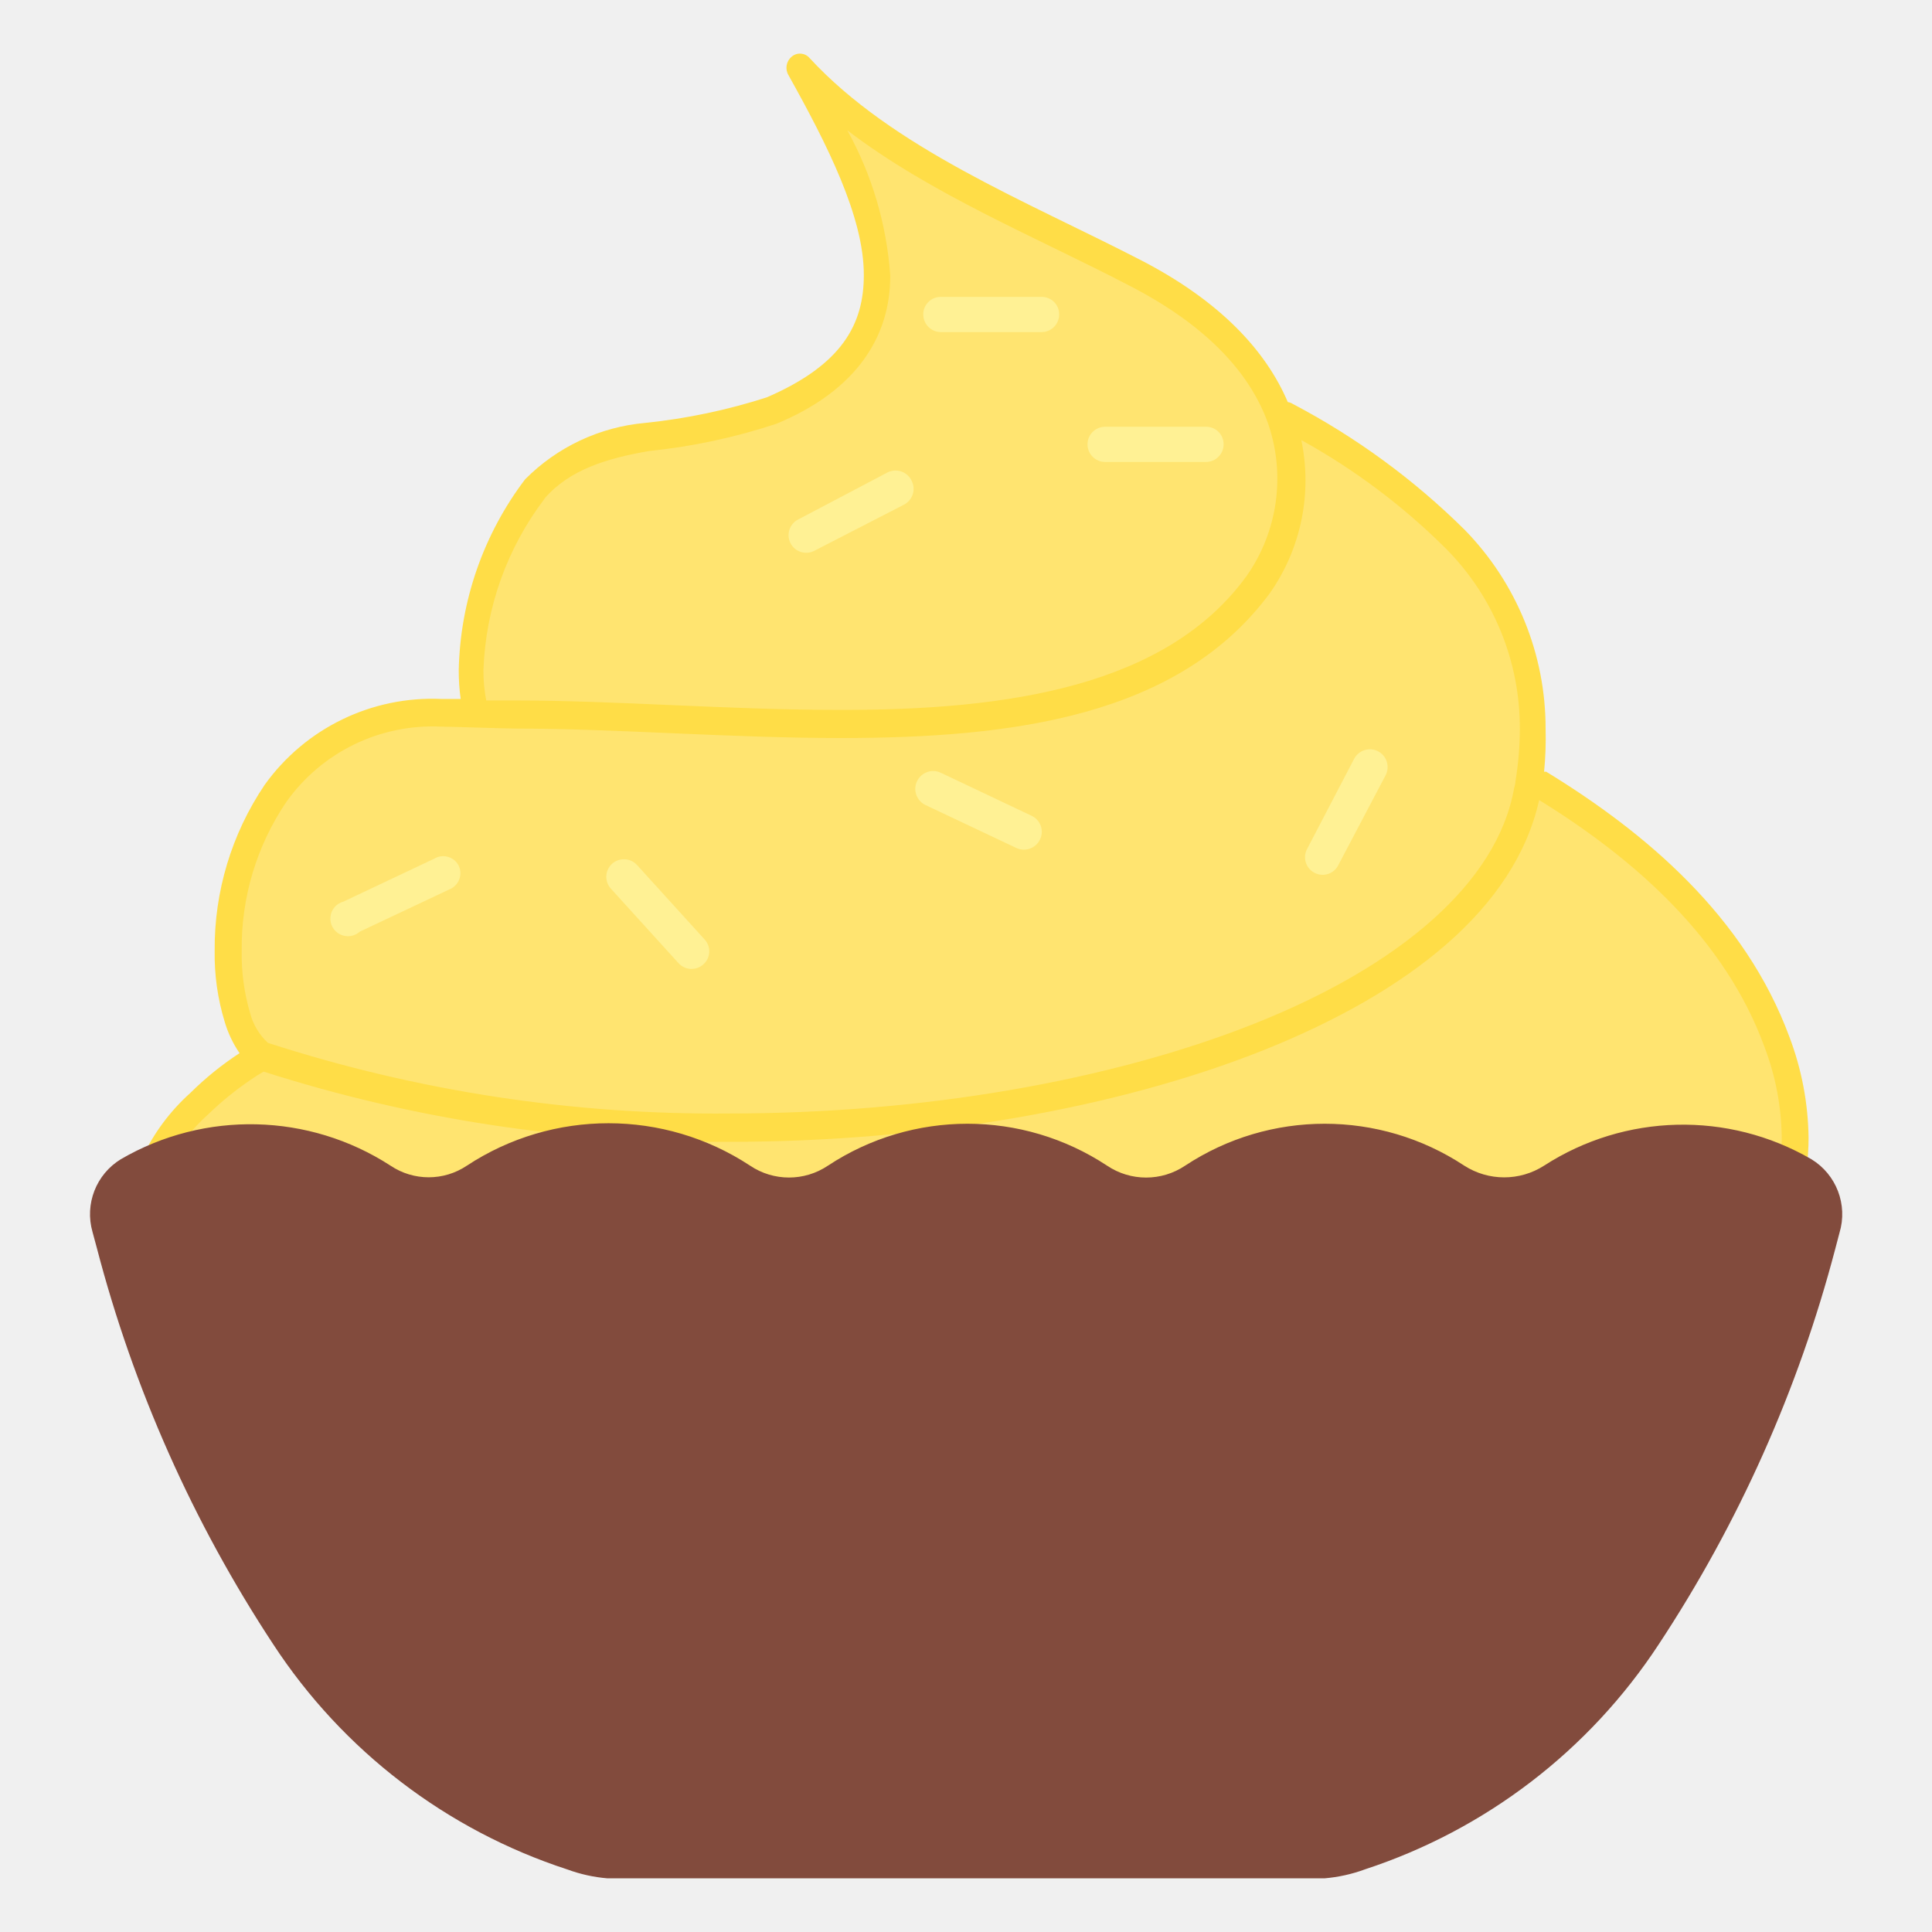
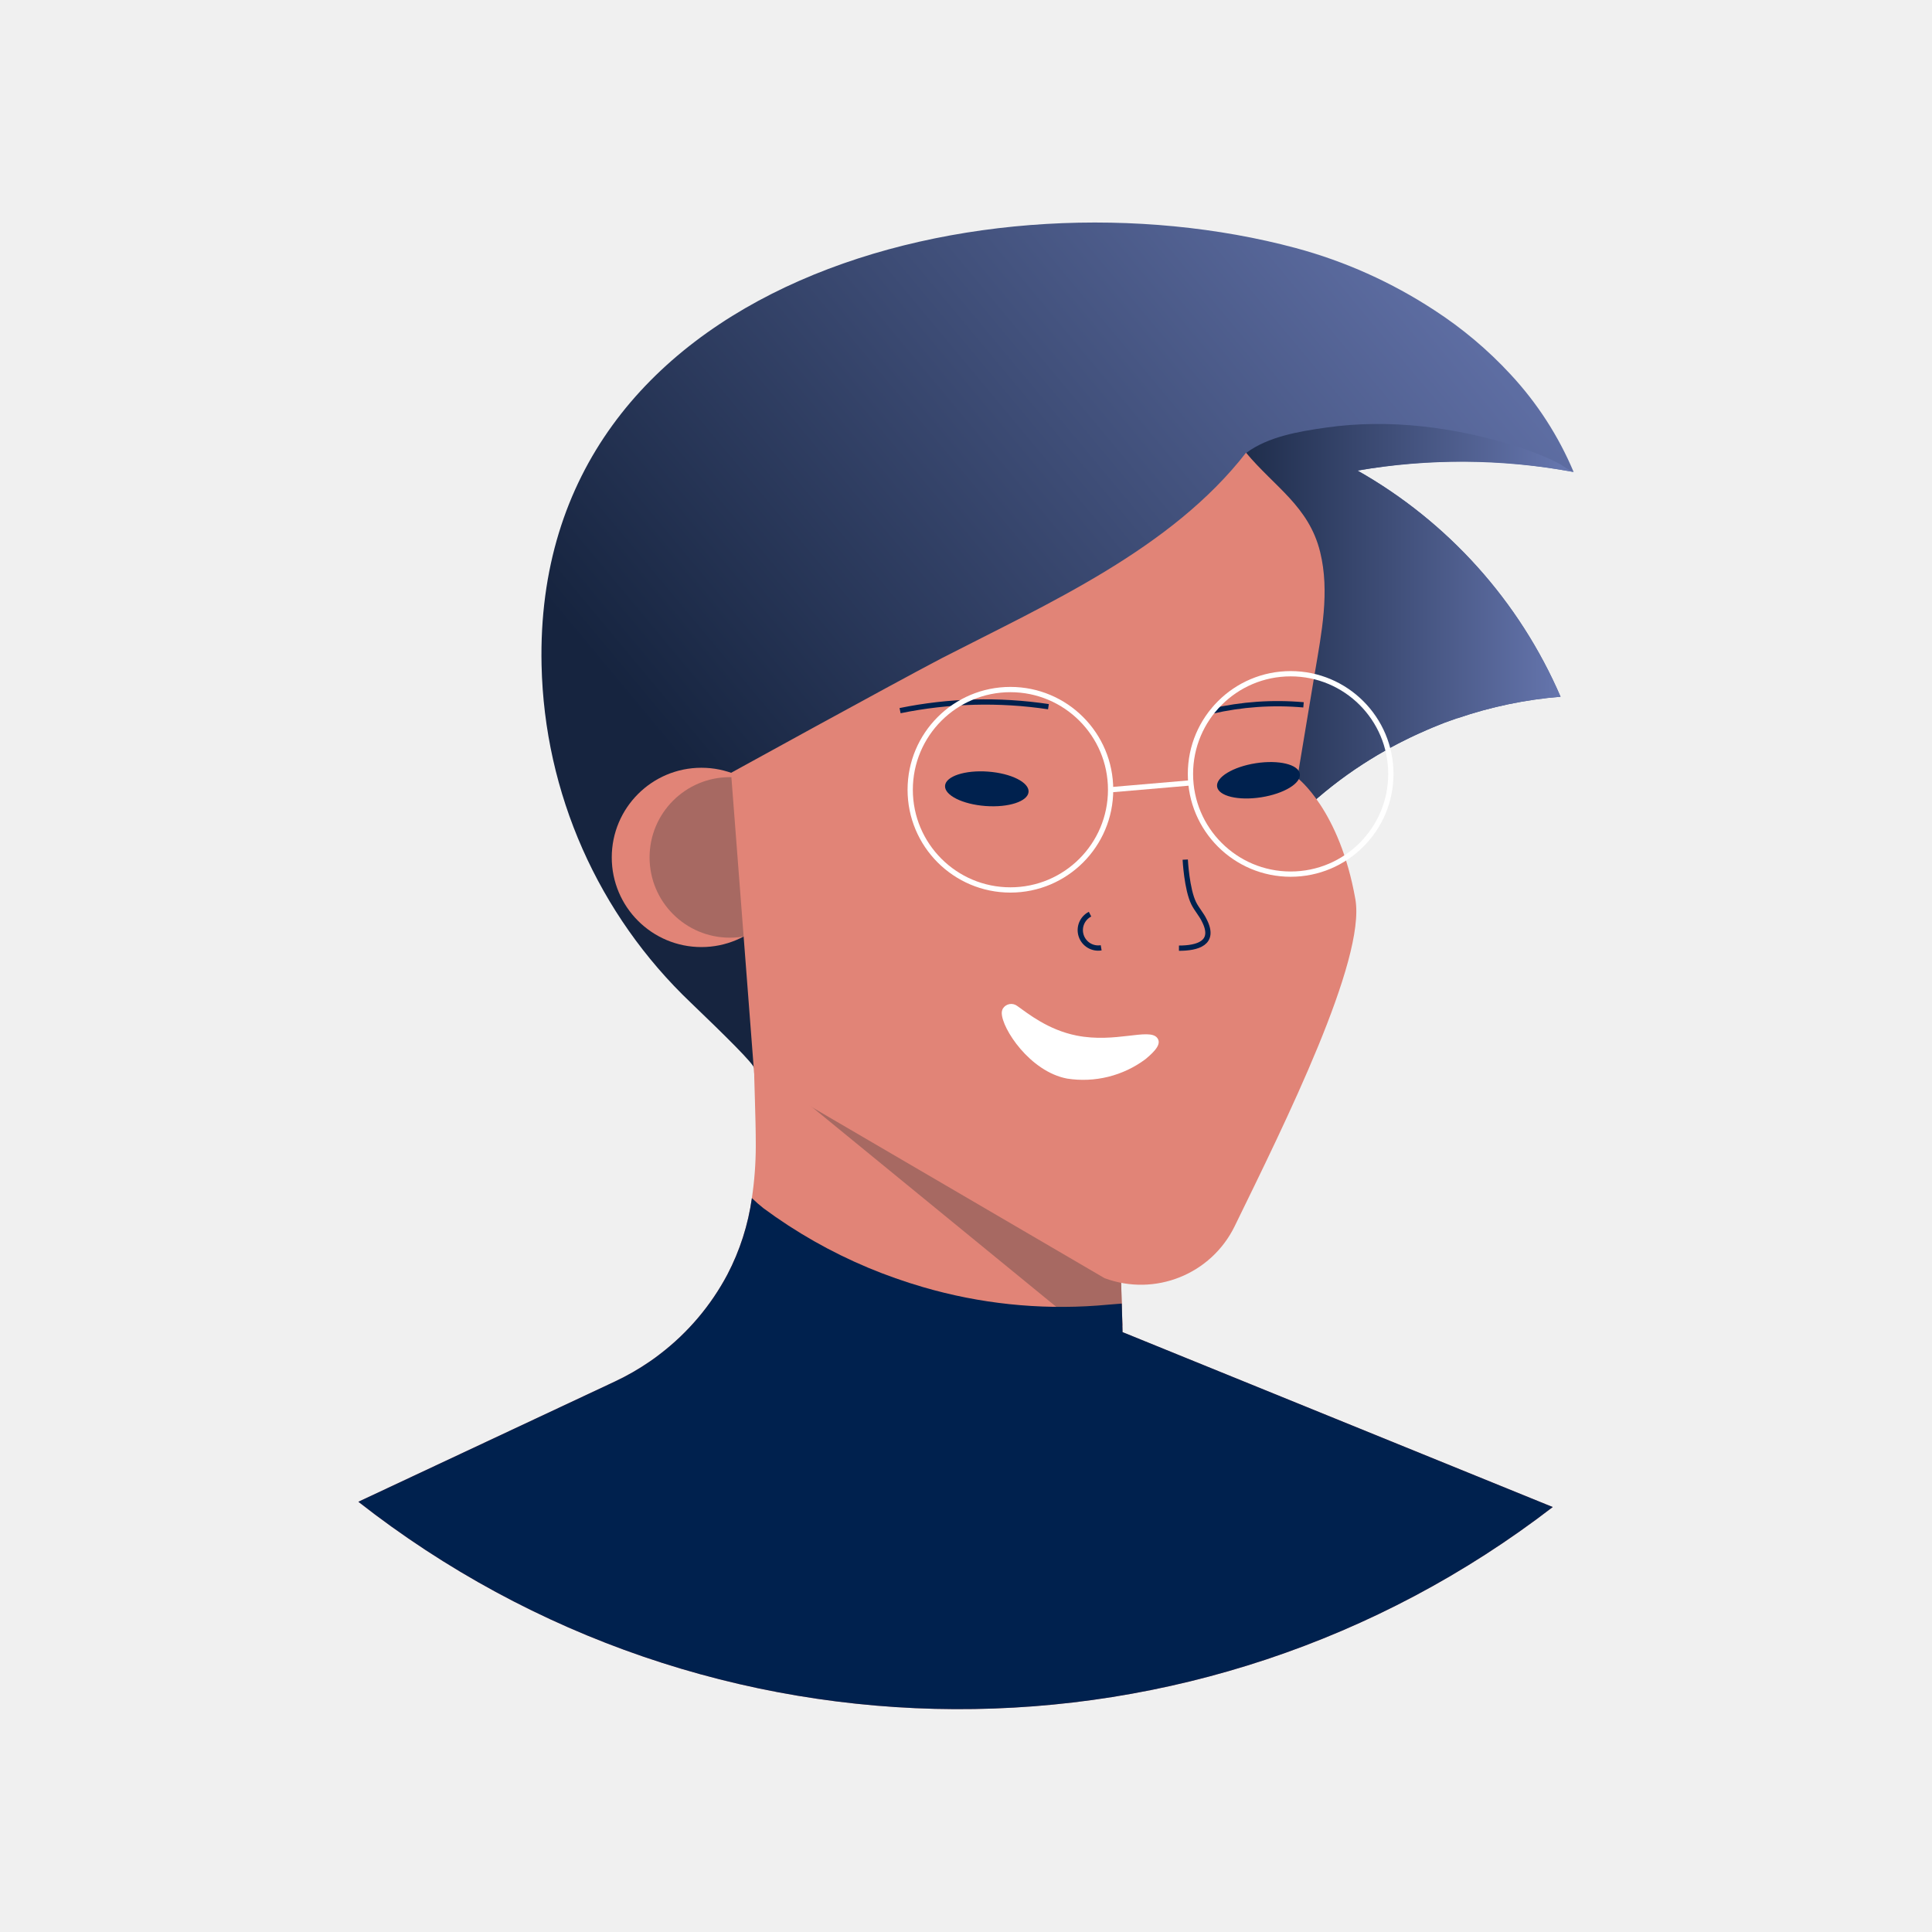
- <svg xmlns="http://www.w3.org/2000/svg" viewBox="0 0 90 90">
+ <svg xmlns="http://www.w3.org/2000/svg" xmlns:xlink="http://www.w3.org/1999/xlink" id="Layer_1" data-name="Layer 1" viewBox="0 0 366.34 366.34">
  <defs>
-     <style>.cls-1{fill:#ffe470;}.cls-2{fill:#ffdd47;}.cls-3{fill:#824b3d;}.cls-4{fill:#fff194;}</style>
+     <style>.cls-1{fill:#e18477;}.cls-2{fill:#a76962;}.cls-3{fill:url(#linear-gradient);}.cls-4{fill:url(#linear-gradient-2);}.cls-5,.cls-7{fill:none;stroke-miterlimit:10;}.cls-5{stroke:#00214e;}.cls-6{fill:#00214e;}.cls-7{stroke:#fff;}.cls-8{fill:#fff;}</style>
+     <linearGradient id="linear-gradient" x1="140.91" y1="159.12" x2="288.5" y2="36.28" gradientUnits="userSpaceOnUse">
+       <stop offset="0" stop-color="#16243f" />
+       <stop offset="1" stop-color="#6878b1" />
+     </linearGradient>
+     <linearGradient id="linear-gradient-2" x1="228.69" y1="124.59" x2="298.39" y2="124.59" xlink:href="#linear-gradient" />
  </defs>
-   <g id="vanilla-cupcake">
-     <g id="vanilla-cupcake-2" data-name="vanilla-cupcake">
-       <path class="cls-1" d="M82.77,48.55c-2-5.41-6.47-9.24-11.07-12l-.5,0c1.48-9-4.95-13.48-11.2-17.1l-.32.12c-.81-2.34-2.81-4.78-6.81-6.84C47.54,9.95,41.3,7.52,37.26,3.16c3.34,6,6.61,12.59-1.31,16-3.39,1.45-8.38.61-11,3.66C23,25,21.32,30.2,22.28,33.31c-6.57.19-9.79,2.48-11,6.06-1.18,3.34-1.06,8.27,1,9.82,0,0-9.23,5-4.45,12.78,5.45,8.94,22.36,9.74,31.78,9.85C52,71.95,89.74,67.57,82.77,48.55Z" />
-       <path class="cls-2" d="M83.36,48.31c-2.07-5.62-6.7-9.53-11.33-12.36l-.1,0A16.22,16.22,0,0,0,72,33.95a13.23,13.23,0,0,0-3.77-9.27,33.55,33.55,0,0,0-8-5.86.57.57,0,0,0-.24-.09c-1-2.35-3.11-4.7-6.92-6.65C47.77,9.35,41.58,6.9,37.71,2.7a.59.59,0,0,0-.83-.06.67.67,0,0,0-.15.86c1.8,3.23,3.52,6.61,3.51,9.32,0,2.27-1,4.17-4.52,5.69a27.79,27.79,0,0,1-5.66,1.19,9,9,0,0,0-5.6,2.63,15.24,15.24,0,0,0-3.09,8.89,9.44,9.44,0,0,0,.09,1.34c-.31,0-.6,0-.9,0a9.6,9.6,0,0,0-8.23,4A13.61,13.61,0,0,0,10,44.29a10.75,10.75,0,0,0,.47,3.32,5.16,5.16,0,0,0,.69,1.45,14.53,14.53,0,0,0-2.29,1.85,9.44,9.44,0,0,0-3.13,6.61,9.17,9.17,0,0,0,1.47,4.8C10.14,67,15.9,69.48,22,70.84a90.39,90.39,0,0,0,17.48,1.63h.61A101.28,101.28,0,0,0,66.5,68.67,38,38,0,0,0,78.87,62.8C82.11,60.27,84.25,57,84.25,53A13.72,13.72,0,0,0,83.36,48.31Zm-58-25.08c1.16-1.35,2.91-1.88,4.88-2.22a28,28,0,0,0,5.93-1.27c3.77-1.56,5.32-4.11,5.3-6.92a16.3,16.3,0,0,0-2-6.75c3.93,3,8.85,5,13.09,7.21,3.91,2,5.76,4.32,6.52,6.47a7.89,7.89,0,0,1-1,7.07c-3.72,5.14-11.06,6.27-19,6.25-5.11,0-10.42-.44-15.11-.44l-1.32,0a7.19,7.19,0,0,1-.13-1.41A14,14,0,0,1,25.37,23.23ZM21.92,33.86h0Zm-8.59,3.51a8.35,8.35,0,0,1,7.23-3.52c.47,0,3,.09,3.5.09,4.6,0,9.94.44,15.11.44,8,0,15.76-1,20-6.77a9.15,9.15,0,0,0,1.45-7.11,30.26,30.26,0,0,1,6.78,5.1,11.85,11.85,0,0,1,3.4,8.35,15,15,0,0,1-.2,2.42,1.53,1.53,0,0,1-.07.36c-.78,4.4-5.34,8.27-12.08,10.95S42.93,51.87,34,51.87a67.67,67.67,0,0,1-21.52-3.29,2.87,2.87,0,0,1-.83-1.39,9.62,9.62,0,0,1-.39-2.89A12.09,12.09,0,0,1,13.33,37.37ZM78.12,61.74C69,69,48.94,71.17,40.14,71.16c-.21,0-.4,0-.6,0a87.7,87.7,0,0,1-17.25-1.6c-6-1.3-11.46-3.74-14-7.94A7.8,7.8,0,0,1,7,57.53a8.12,8.12,0,0,1,2.72-5.64,14.59,14.59,0,0,1,1.93-1.57,6.89,6.89,0,0,1,.63-.4h0A69,69,0,0,0,34,53.19c9.07,0,18-1.53,24.89-4.28,6.75-2.71,11.68-6.59,12.81-11.64,4.43,2.73,8.66,6.45,10.5,11.51A12.21,12.21,0,0,1,83,53C83,56.48,81.18,59.33,78.12,61.74Z" />
-       <path class="cls-3" d="M5.63,54a3,3,0,0,0-1.32,3.39l.2.74A62.06,62.06,0,0,0,12.73,76.6,26,26,0,0,0,26.44,87.09a7.11,7.11,0,0,0,1.86.41H61.7a7.19,7.19,0,0,0,1.89-.42A26.07,26.07,0,0,0,77.27,76.6a62.06,62.06,0,0,0,8.22-18.41l.2-.76A3,3,0,0,0,84.38,54a11.92,11.92,0,0,0-12.45.3,3.44,3.44,0,0,1-3.72,0,11.8,11.8,0,0,0-13,0,3.26,3.26,0,0,1-3.64,0,11.8,11.8,0,0,0-13,0,3.25,3.25,0,0,1-3.63,0,12,12,0,0,0-13.19,0,3.19,3.19,0,0,1-3.56,0A12,12,0,0,0,5.63,54Z" />
-       <path class="cls-4" d="M48.44,39.12a.83.83,0,0,1-1.1.38l-4.23-2A.82.82,0,0,1,43.83,36l4.22,2A.82.82,0,0,1,48.44,39.12Z" />
-       <path class="cls-4" d="M42.47,22.4a.83.83,0,0,1-.36,1.11l-4.18,2.15a.82.82,0,0,1-.75-1.46L41.36,22A.83.83,0,0,1,42.47,22.4Z" />
-       <path class="cls-4" d="M32.77,44.92a.82.82,0,0,1-1.16-.05L28.46,41.4a.82.82,0,0,1,.05-1.16.83.83,0,0,1,1.16.05l3.15,3.47A.81.81,0,0,1,32.77,44.92Z" />
-       <path class="cls-4" d="M21.36,40.31A.81.81,0,0,1,21,41.4l-4.24,2A.82.82,0,1,1,16,42l4.23-2A.81.81,0,0,1,21.36,40.31Z" />
-       <path class="cls-4" d="M49.34,14.65a.82.82,0,0,1-.82.82h-4.7a.82.82,0,0,1-.81-.82.81.81,0,0,1,.81-.82h4.7A.81.81,0,0,1,49.34,14.65Z" />
-       <path class="cls-4" d="M64.2,35a.83.83,0,0,1,.35,1.11l-2.19,4.16a.82.82,0,1,1-1.45-.76l2.17-4.16A.83.83,0,0,1,64.2,35Z" />
-       <path class="cls-4" d="M57,20.7a.82.82,0,0,1-.82.82H51.48a.82.82,0,1,1,0-1.64h4.69A.81.81,0,0,1,57,20.7Z" />
-     </g>
-   </g>
+   <path class="cls-1" d="M294.43,285.76a184.56,184.56,0,0,1-226.48-1l48.66-22.81a46.83,46.83,0,0,0,6.65-3.82c.64-.44,1.28-.9,1.89-1.38a46.35,46.35,0,0,0,12.78-15.09,44.69,44.69,0,0,0,4.64-14.48,67.91,67.91,0,0,0,.74-9.91c0-5.72-.31-11.44-.37-17.17q-.06-4.76-.1-9.51l2,1,5.2,2.69,2.41.41,27.88,4.74,31.12,5.3.94,32,.31,10.46.15,5.08v.33l12.1,4.92Z" />
+   <path class="cls-2" d="M212.81,251.37a16,16,0,0,1-10.07-1.56L143.07,201c-.07-2.26-.13.11-.16-2.15q-.06-4.75-.1-9.51l2,1,5.2,2.69,2.41.41,27.88,4.74,31.12,5.3.94,32,.31,10.46.15,5.08v.33Z" />
+   <path class="cls-3" d="M257.43,89.23a90.48,90.48,0,0,1,38.48,42.88,80.12,80.12,0,0,0-19.49,4.06l-.06,0q-2.46.84-4.88,1.85l-1,.43-1.59.7,0,0c-.53.23-1.06.48-1.58.74s-1,.51-1.57.78-1,.53-1.55.81-.91.49-1.36.75c-1.08.6-2.14,1.23-3.18,1.88q-.62.38-1.23.78a78.68,78.68,0,0,0-11.25,8.83c-4.39,4.15-8.49,8.92-13,13.18a46.31,46.31,0,0,1-13.38,9.39c-9.64,4.15-20.79,6.55-30.8,10l-47,16.25c0-.74-5.32-6-12-12.41a91.07,91.07,0,0,1-28.3-64c-1.62-73.26,84.44-94.8,143-79.1A91.21,91.21,0,0,1,271.9,58.77,76,76,0,0,1,286.44,71,63.12,63.12,0,0,1,298.39,89.5l-.79-.14A112.73,112.73,0,0,0,257.43,89.23Z" />
+   <path class="cls-4" d="M295.91,132.11a80.12,80.12,0,0,0-19.49,4.06l-.06,0a47.36,47.36,0,0,0-4.88,1.85l-1,.43-1.61.72c-.53.24-1.05.48-1.58.74s-1,.51-1.57.78-1,.53-1.55.81-.91.49-1.36.75c-1.08.6-2.14,1.23-3.18,1.88l-1.23.78a78.68,78.68,0,0,0-11.25,8.83c-4.39,4.15-8.49,8.92-13,13.18-1.46.6-2.91,1.23-4.36,1.86.18-.08-1.15-17-1.11-18.71a110.5,110.5,0,0,1,2.23-19.44c2.54-12.31.92-23.76,3.37-36.38a80.44,80.44,0,0,1,2-8.35c4.18-3.12,10-4.08,15.07-4.81C263.5,79.34,276,81,287.69,84.68a57.24,57.24,0,0,1,5.69,2.14c.88.39,1.74.81,2.59,1.26a12.24,12.24,0,0,0,2.42,1.42,117.17,117.17,0,0,0-41-.27A90.48,90.48,0,0,1,295.91,132.11Z" />
+   <circle class="cls-1" cx="133" cy="162.58" r="17" />
+   <circle class="cls-2" cx="138.39" cy="162.58" r="15.22" />
+   <path class="cls-1" d="M138.62,146.54l4.38,57,66.44,38.82a19.77,19.77,0,0,0,24.68-9.86c9.56-19.58,24.9-50.49,22.88-62-3-17-11-23-11-23q1.67-10,3.32-19.94c1.26-7.51,2.86-15.35,1-22.9-2.13-8.65-8.67-12.35-14.05-18.82-14.16,18.24-37.44,28.55-57.77,39C168,130.36,138.62,146.54,138.62,146.54Z" />
+   <path class="cls-5" d="M170.67,134.75A80.57,80.57,0,0,1,198.8,134" />
+   <path class="cls-5" d="M229.72,134.86a55.64,55.64,0,0,1,17.45-1.21" />
+   <path class="cls-5" d="M206.69,173.34a3.4,3.4,0,0,0,2.11,6.38" />
+   <path class="cls-5" d="M224.74,163s.29,5.65,1.62,8.3c.57,1.14,1.46,2.1,2,3.24,2.21,4.33-1.36,5.25-4.81,5.25" />
+   <path class="cls-6" d="M294.43,285.76a184.56,184.56,0,0,1-226.48-1l48.66-22.81a46.83,46.83,0,0,0,6.65-3.82c.64-.44,1.28-.9,1.89-1.38a46.35,46.35,0,0,0,12.78-15.09,44.69,44.69,0,0,0,4.64-14.48,28.66,28.66,0,0,0,2.22,1.94,95.14,95.14,0,0,0,19.82,11.26,99,99,0,0,0,10.46,3.69,93.52,93.52,0,0,0,33,3.49c1.54-.12,3.09-.27,4.63-.38l.15,5.08v.33l12.1,4.92Z" />
+   <circle class="cls-7" cx="191.59" cy="149.75" r="19" />
+   <circle class="cls-7" cx="244.73" cy="146.75" r="19" />
+   <line class="cls-7" x1="210.59" y1="149.75" x2="225.73" y2="148.45" />
+   <path class="cls-8" d="M190.17,191.23a1.87,1.87,0,0,1,2.69-.5c2.07,1.46,5.88,4.56,11.28,5.63,7.36,1.47,13.74-1.48,15.27.42.86,1.07-.19,2.38-2.2,4.05a19.75,19.75,0,0,1-14.86,3.69c-7.08-1.33-12.4-9.53-12.4-12.44A1.79,1.79,0,0,1,190.17,191.23Z" />
+   <ellipse class="cls-6" cx="187.13" cy="149.58" rx="3.27" ry="7.94" transform="translate(24.14 325.16) rotate(-85.77)" />
+   <ellipse class="cls-6" cx="238.63" cy="147.94" rx="7.94" ry="3.27" transform="translate(-19.94 38.53) rotate(-8.86)" />
</svg>
